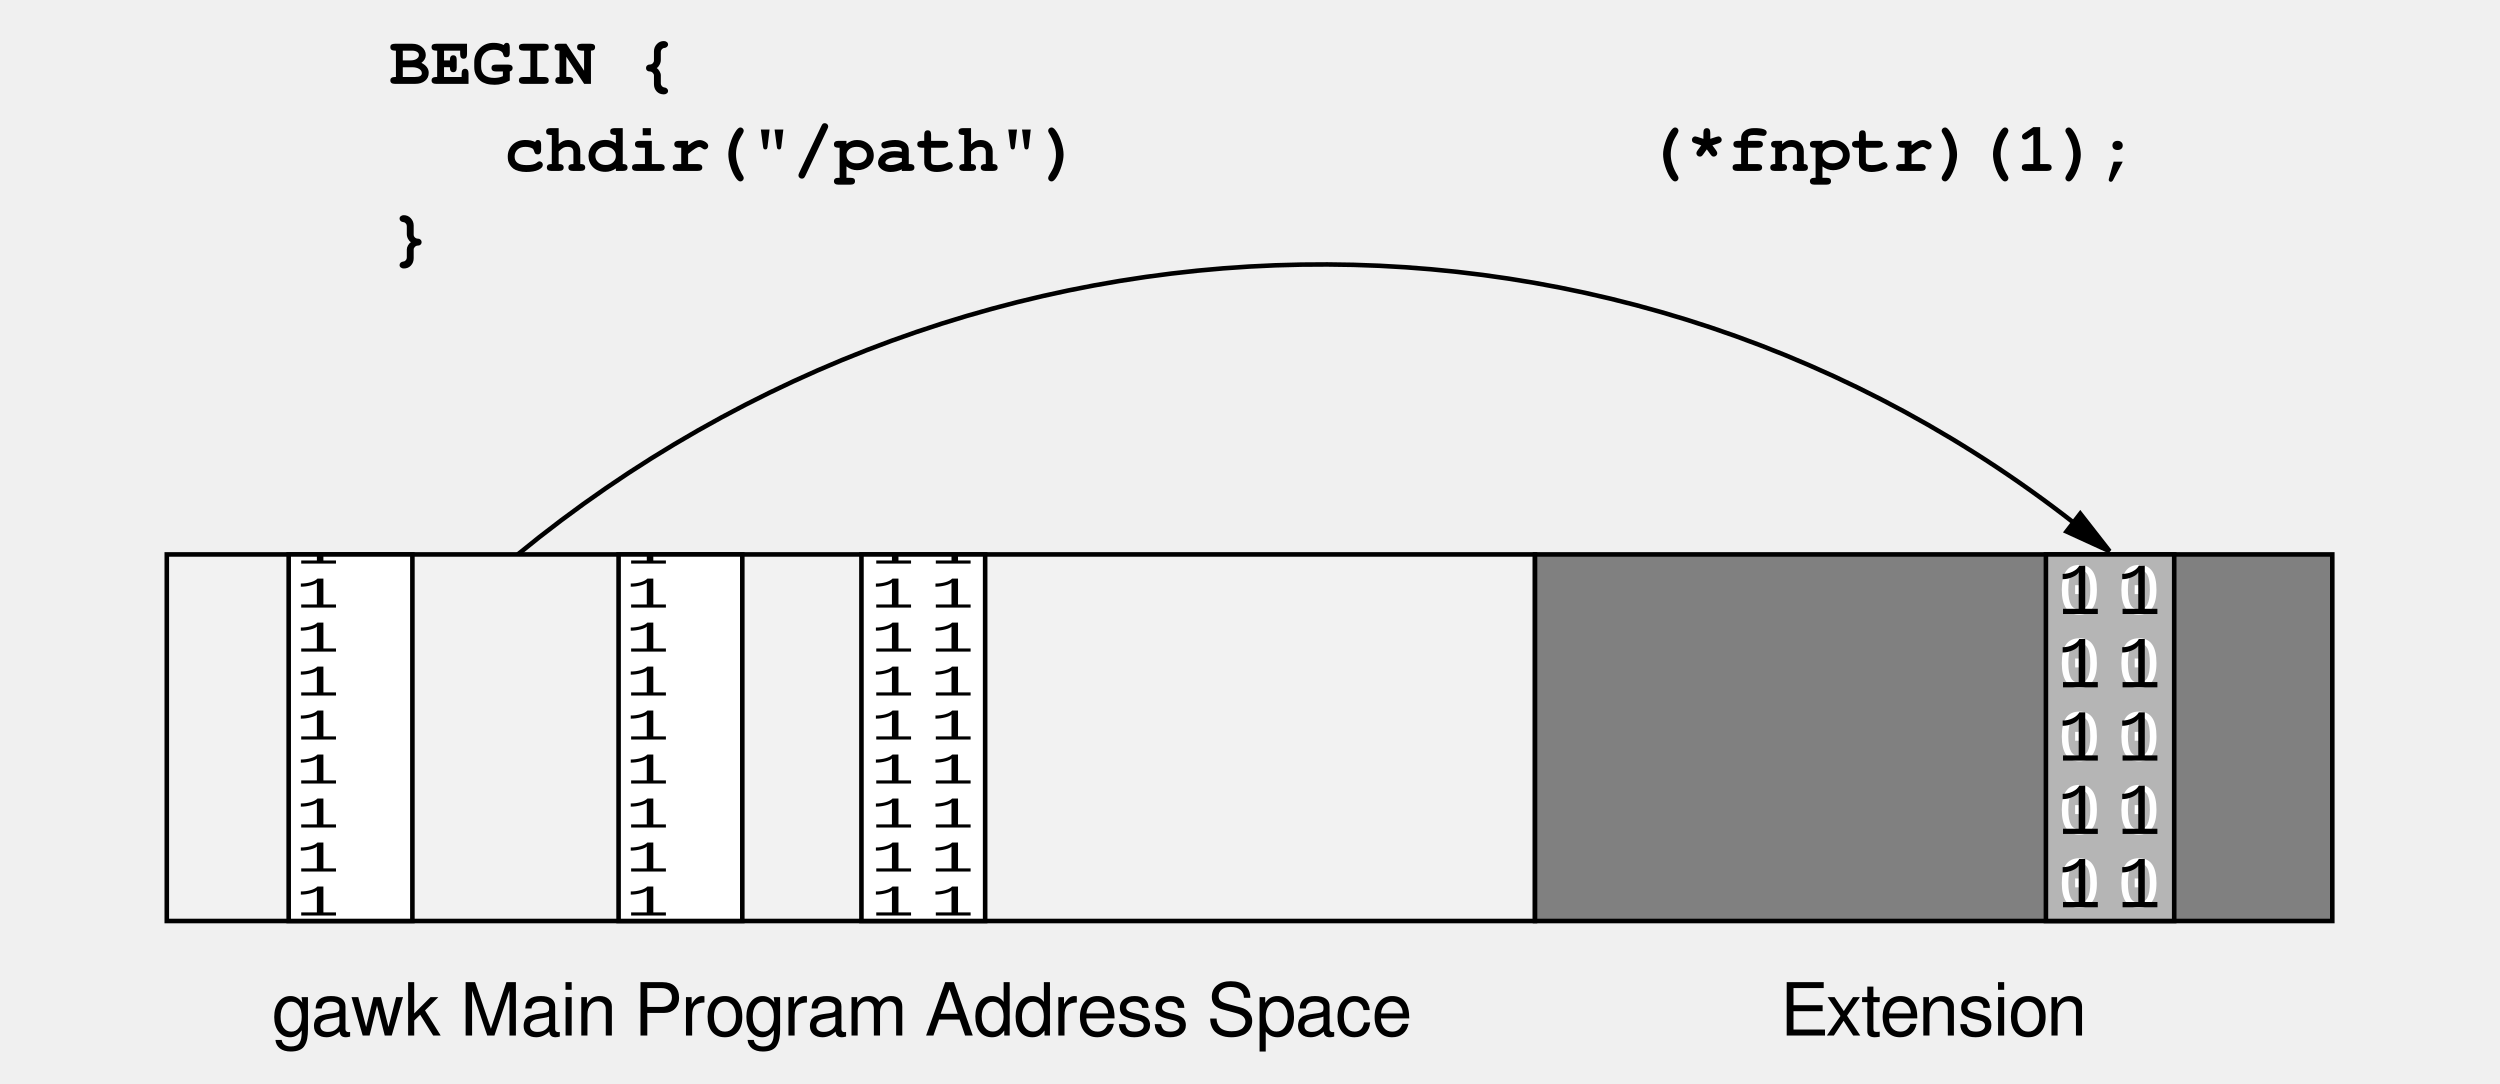
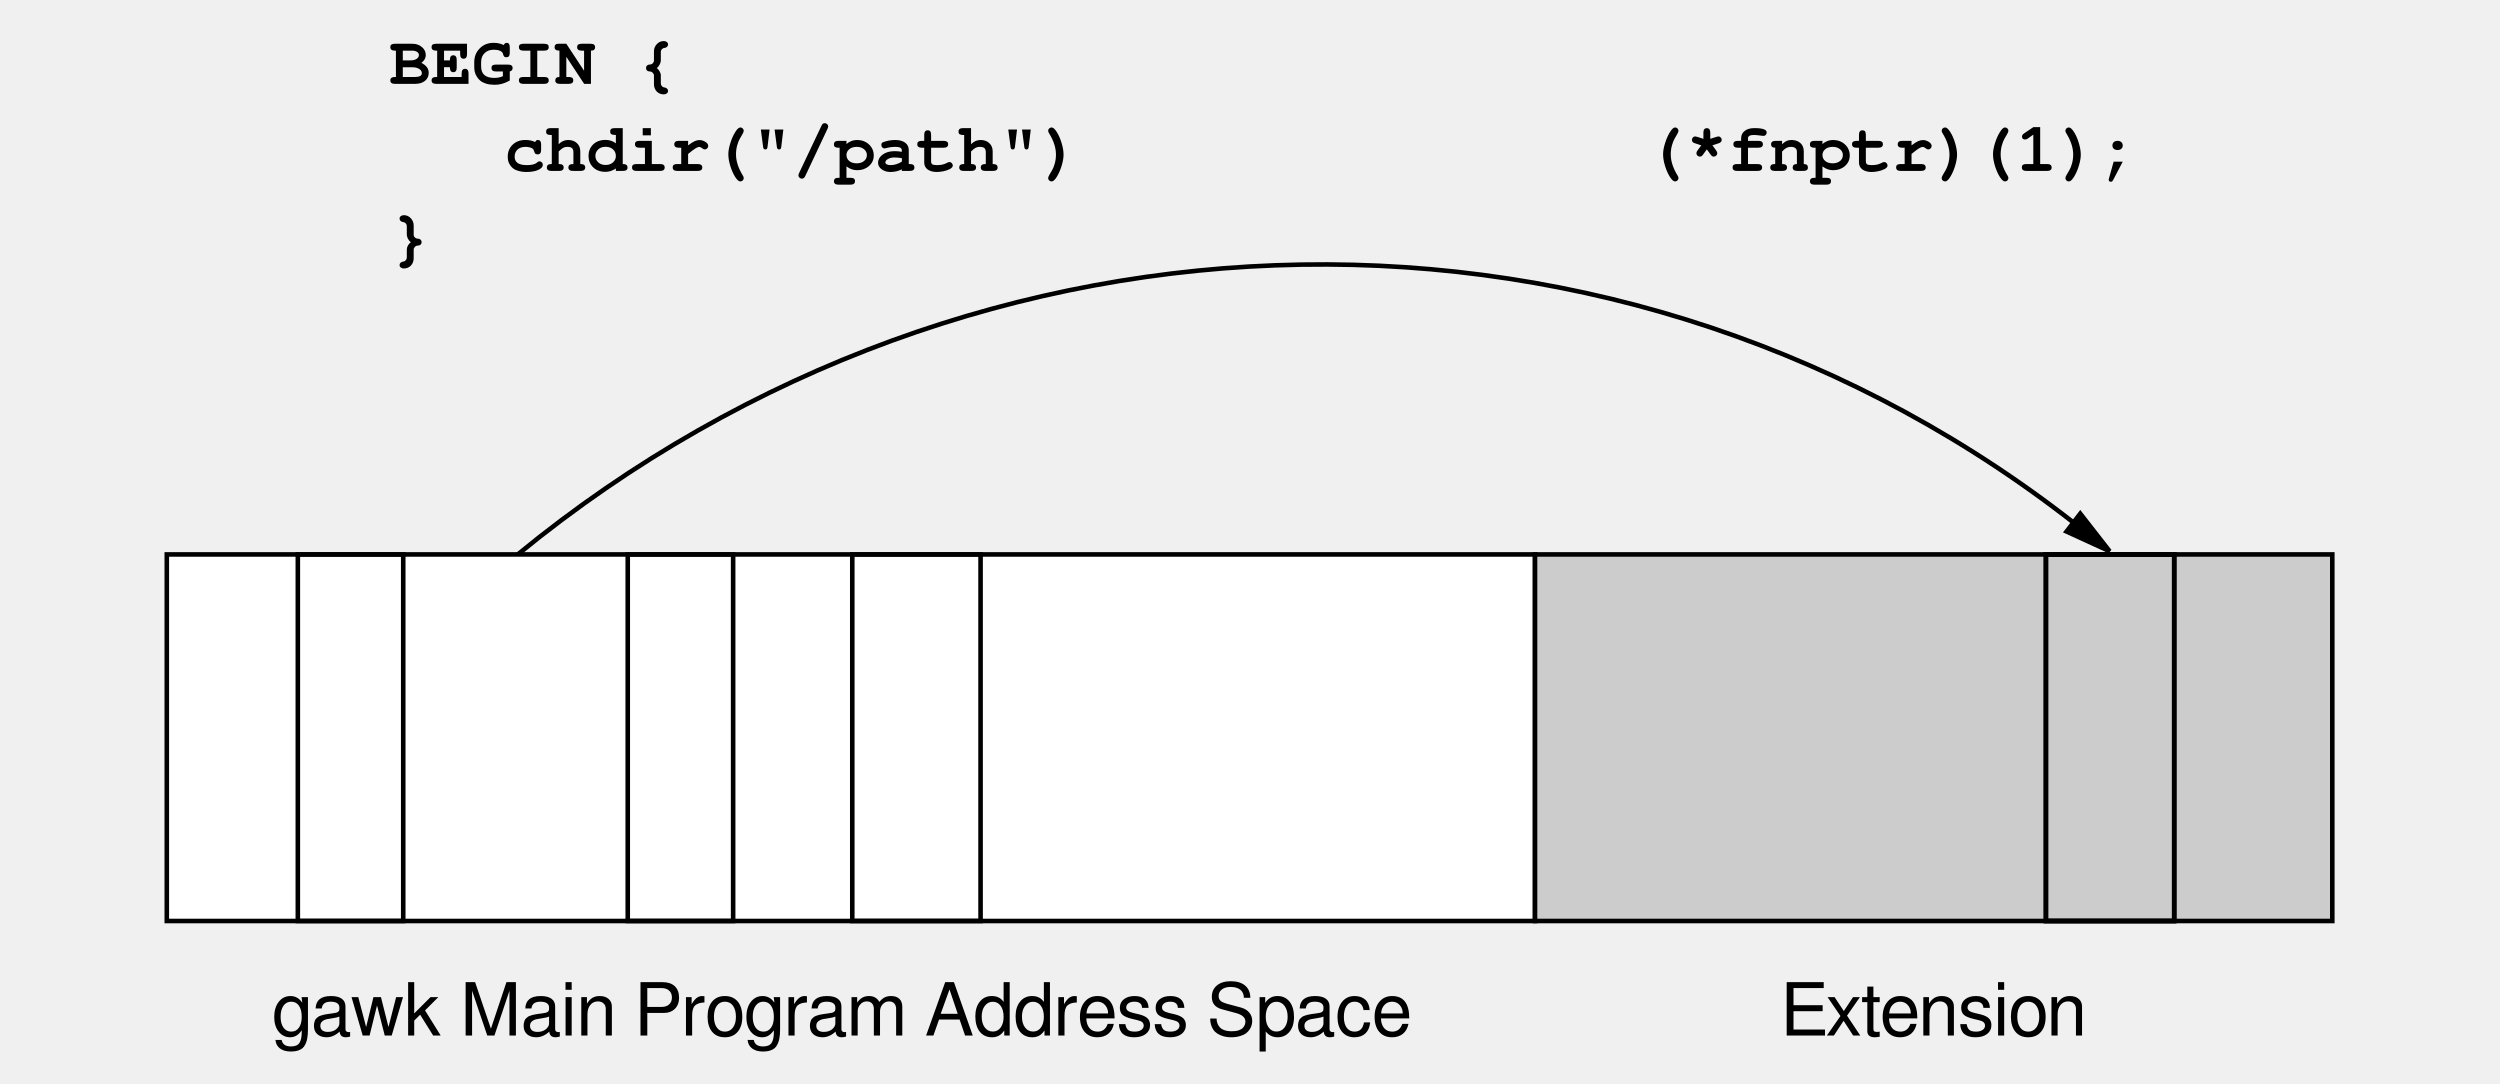
<svg xmlns="http://www.w3.org/2000/svg" xmlns:xlink="http://www.w3.org/1999/xlink" version="1.1" viewBox="0 0 545.6 236.5">
-   <defs clipPathUnits="userSpaceOnUse" clip-rule="evenodd">
-     <clipPath id="clipPath1">
-       <rect x="63" y="121" width="14" height="80" />
-     </clipPath>
-     <clipPath id="clipPath3">
-       <rect x="188" y="121" width="27" height="80" />
-     </clipPath>
-     <clipPath id="clipPath4">
-       <rect x="446.5" y="121" width="27" height="80" />
-     </clipPath>
-     <text id="data" style="fill:#000;font-weight:normal;font-size:16px;font-family:'Fira Code','Liberation Mono',monospace;-inkscape-font-specification:'Fira Code';stroke:none">
-       <tspan x="0" y="  0">1</tspan>
-       <tspan x="13" y="  0">1</tspan>
-       <tspan x="0" dy="-16">1</tspan>
-       <tspan x="13" dy="  0">1</tspan>
-       <tspan x="0" dy="-16">1</tspan>
-       <tspan x="13" dy="  0">1</tspan>
-       <tspan x="0" dy="-16">1</tspan>
-       <tspan x="13" dy="  0">1</tspan>
-       <tspan x="0" dy="-16">1</tspan>
-       <tspan x="13" dy="  0">1</tspan>
-       <tspan x="0" dy="-16">1</tspan>
-       <tspan x="13" dy="  0">1</tspan>
-       <tspan x="0" dy="-16">1</tspan>
-       <tspan x="13" dy="  0">1</tspan>
-       <tspan x="0" dy="-16">1</tspan>
-       <tspan x="13" dy="  0">1</tspan>
-       <tspan x="0" dy="-16">1</tspan>
-       <tspan x="13" dy="  0">1</tspan>
-     </text>
+   <defs>
+     <pattern xlink:href="#Strips1_5" id="hatching1" patternTransform="matrix(0.3,0.6,60,-40,0,0)" />
+     <pattern patternUnits="userSpaceOnUse" width="6" height="1" id="Strips1_5">
+       <rect style="stroke:none" x="0" y="-0.5" width="1" height="2" />
+     </pattern>
+     <pattern xlink:href="#Strips1_5" id="hatching2" patternTransform="matrix(0.6,1.2,-60,-40,0,0)" />
  </defs>
  <g style="stroke:#000;stroke-width:1">
-     <path style="fill:#f2f2f2" d="m 36.4,201 h 298.6 v -80 h -298.6 z" id="main" />
-     <path style="fill:#808080" d="m 335,201 h 174 v -80 h -174 z" id="extension" />
-     <g style="fill:#fff">
-       <rect x=" 63" y="121" width="27" height="80" id="slot1" />
-       <rect x="135" y="121" width="27" height="80" id="slot2" />
-       <rect x="188" y="121" width="27" height="80" id="slot3" />
+     <path style="fill:#fff" d="m 36.4,201 h 298.6 v -80 h -298.6 z" id="main" />
+     <path style="fill:#ccc" d="m 335,201 h 174 v -80 h -174 z" id="extension" />
+     <g style="fill:url(#hatching1)">
+       <rect x=" 65" y="121" width="23" height="80" id="slot1" />
+       <rect x="137" y="121" width="23" height="80" id="slot2" />
+       <rect x="186" y="121" width="28" height="80" id="slot3" />
    </g>
-     <rect style="fill:#b5b5b5" x="446.5" y="121" width="28" height="80" id="slot4" />
-   </g>
-   <g>
-     <g clip-path="url(#clipPath1)" id="clip">
-       <use xlink:href="#data" transform="scale(1,0.6)" x="64.5" y="333" />
-     </g>
-     <use xlink:href="#clip" x="72" />
-     <g clip-path="url(#clipPath3)">
-       <use xlink:href="#data" transform="scale(1,0.6)" x="190" y="333" />
-     </g>
-     <text transform="translate(449,198)" style="fill:#fff;font-weight:normal;font-size:16px;font-family:'Fira Code','Liberation Mono',monospace;-inkscape-font-specification:'Fira Code';stroke:none">
-       <tspan x="0" y="  0">0</tspan>
-       <tspan x="13" y="  0">0</tspan>
-       <tspan x="0" dy="-16">0</tspan>
-       <tspan x="13" dy="  0">0</tspan>
-       <tspan x="0" dy="-16">0</tspan>
-       <tspan x="13" dy="  0">0</tspan>
-       <tspan x="0" dy="-16">0</tspan>
-       <tspan x="13" dy="  0">0</tspan>
-       <tspan x="0" dy="-16">0</tspan>
-       <tspan x="13" dy="  0">0</tspan>
-     </text>
-     <g clip-path="url(#clipPath4)">
-       <use xlink:href="#data" x="449" y="198" />
-     </g>
+     <rect style="fill:url(#hatching1)" x="446.5" y="121" width="28" height="80" id="slot4-1" />
+     <rect style="fill:url(#hatching2)" x="446.5" y="121" width="28" height="80" id="slot4-2" />
  </g>
  <g style="fill:none;stroke:#000;stroke-width:1">
    <path d="m 455,116 c -100,-80 -242,-77 -342,5" id="curve" />
    <path style="fill:#000" d="m 451,116 9.4,4.3 -6.4,-8.2 z" id="arrowhead" />
  </g>
  <text style="font-weight:bold;font-size:15px;font-family:'FreeMono',monospace;-inkscape-font-specification:'FreeMono'">
    <tspan x="85" y="18.3">BEGIN {</tspan>
    <tspan x="110" dy="19">chdir("/path")</tspan>
    <tspan x="359" dy="0">(*fnptr)(1);</tspan>
    <tspan x="85" dy="19">}</tspan>
  </text>
  <text style="font-weight:500;font-size:16px;font-family:'Fira Sans','FreeSans',sans-serif;-inkscape-font-specification:'Fira Sans Medium'" text-anchor="middle">
    <tspan x="185.7" y="226">gawk Main Program Address Space</tspan>
    <tspan x="422" dy="0">Extension</tspan>
  </text>
</svg>
